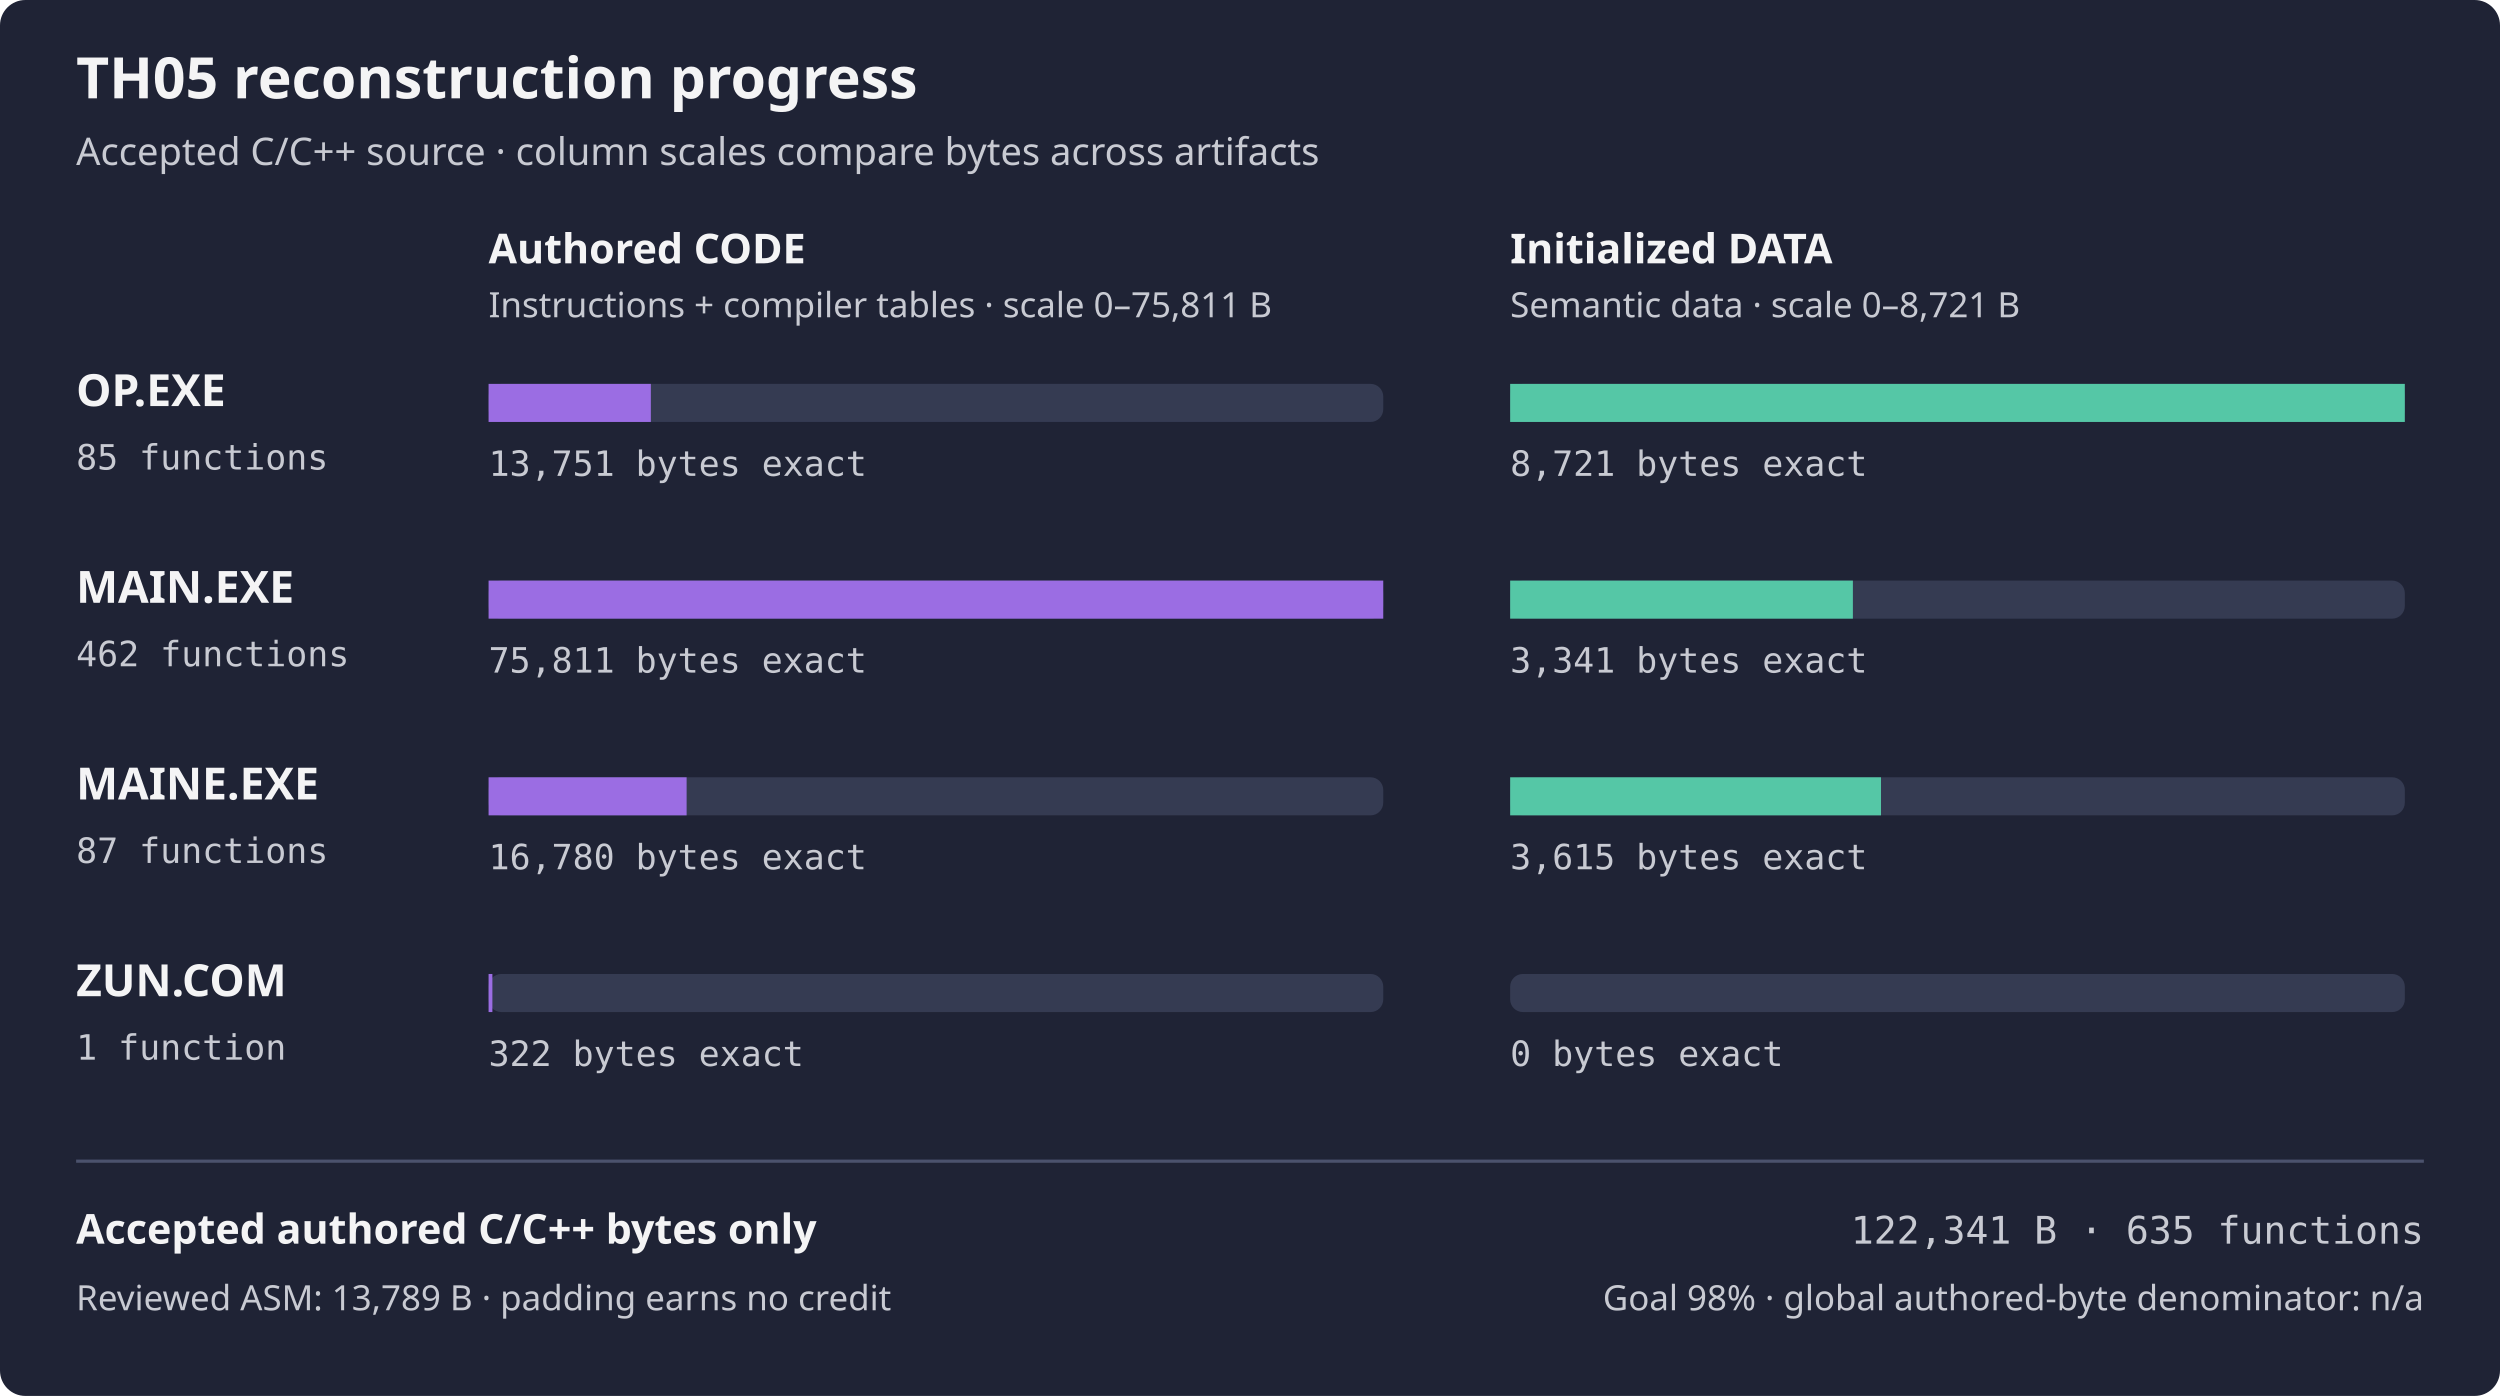
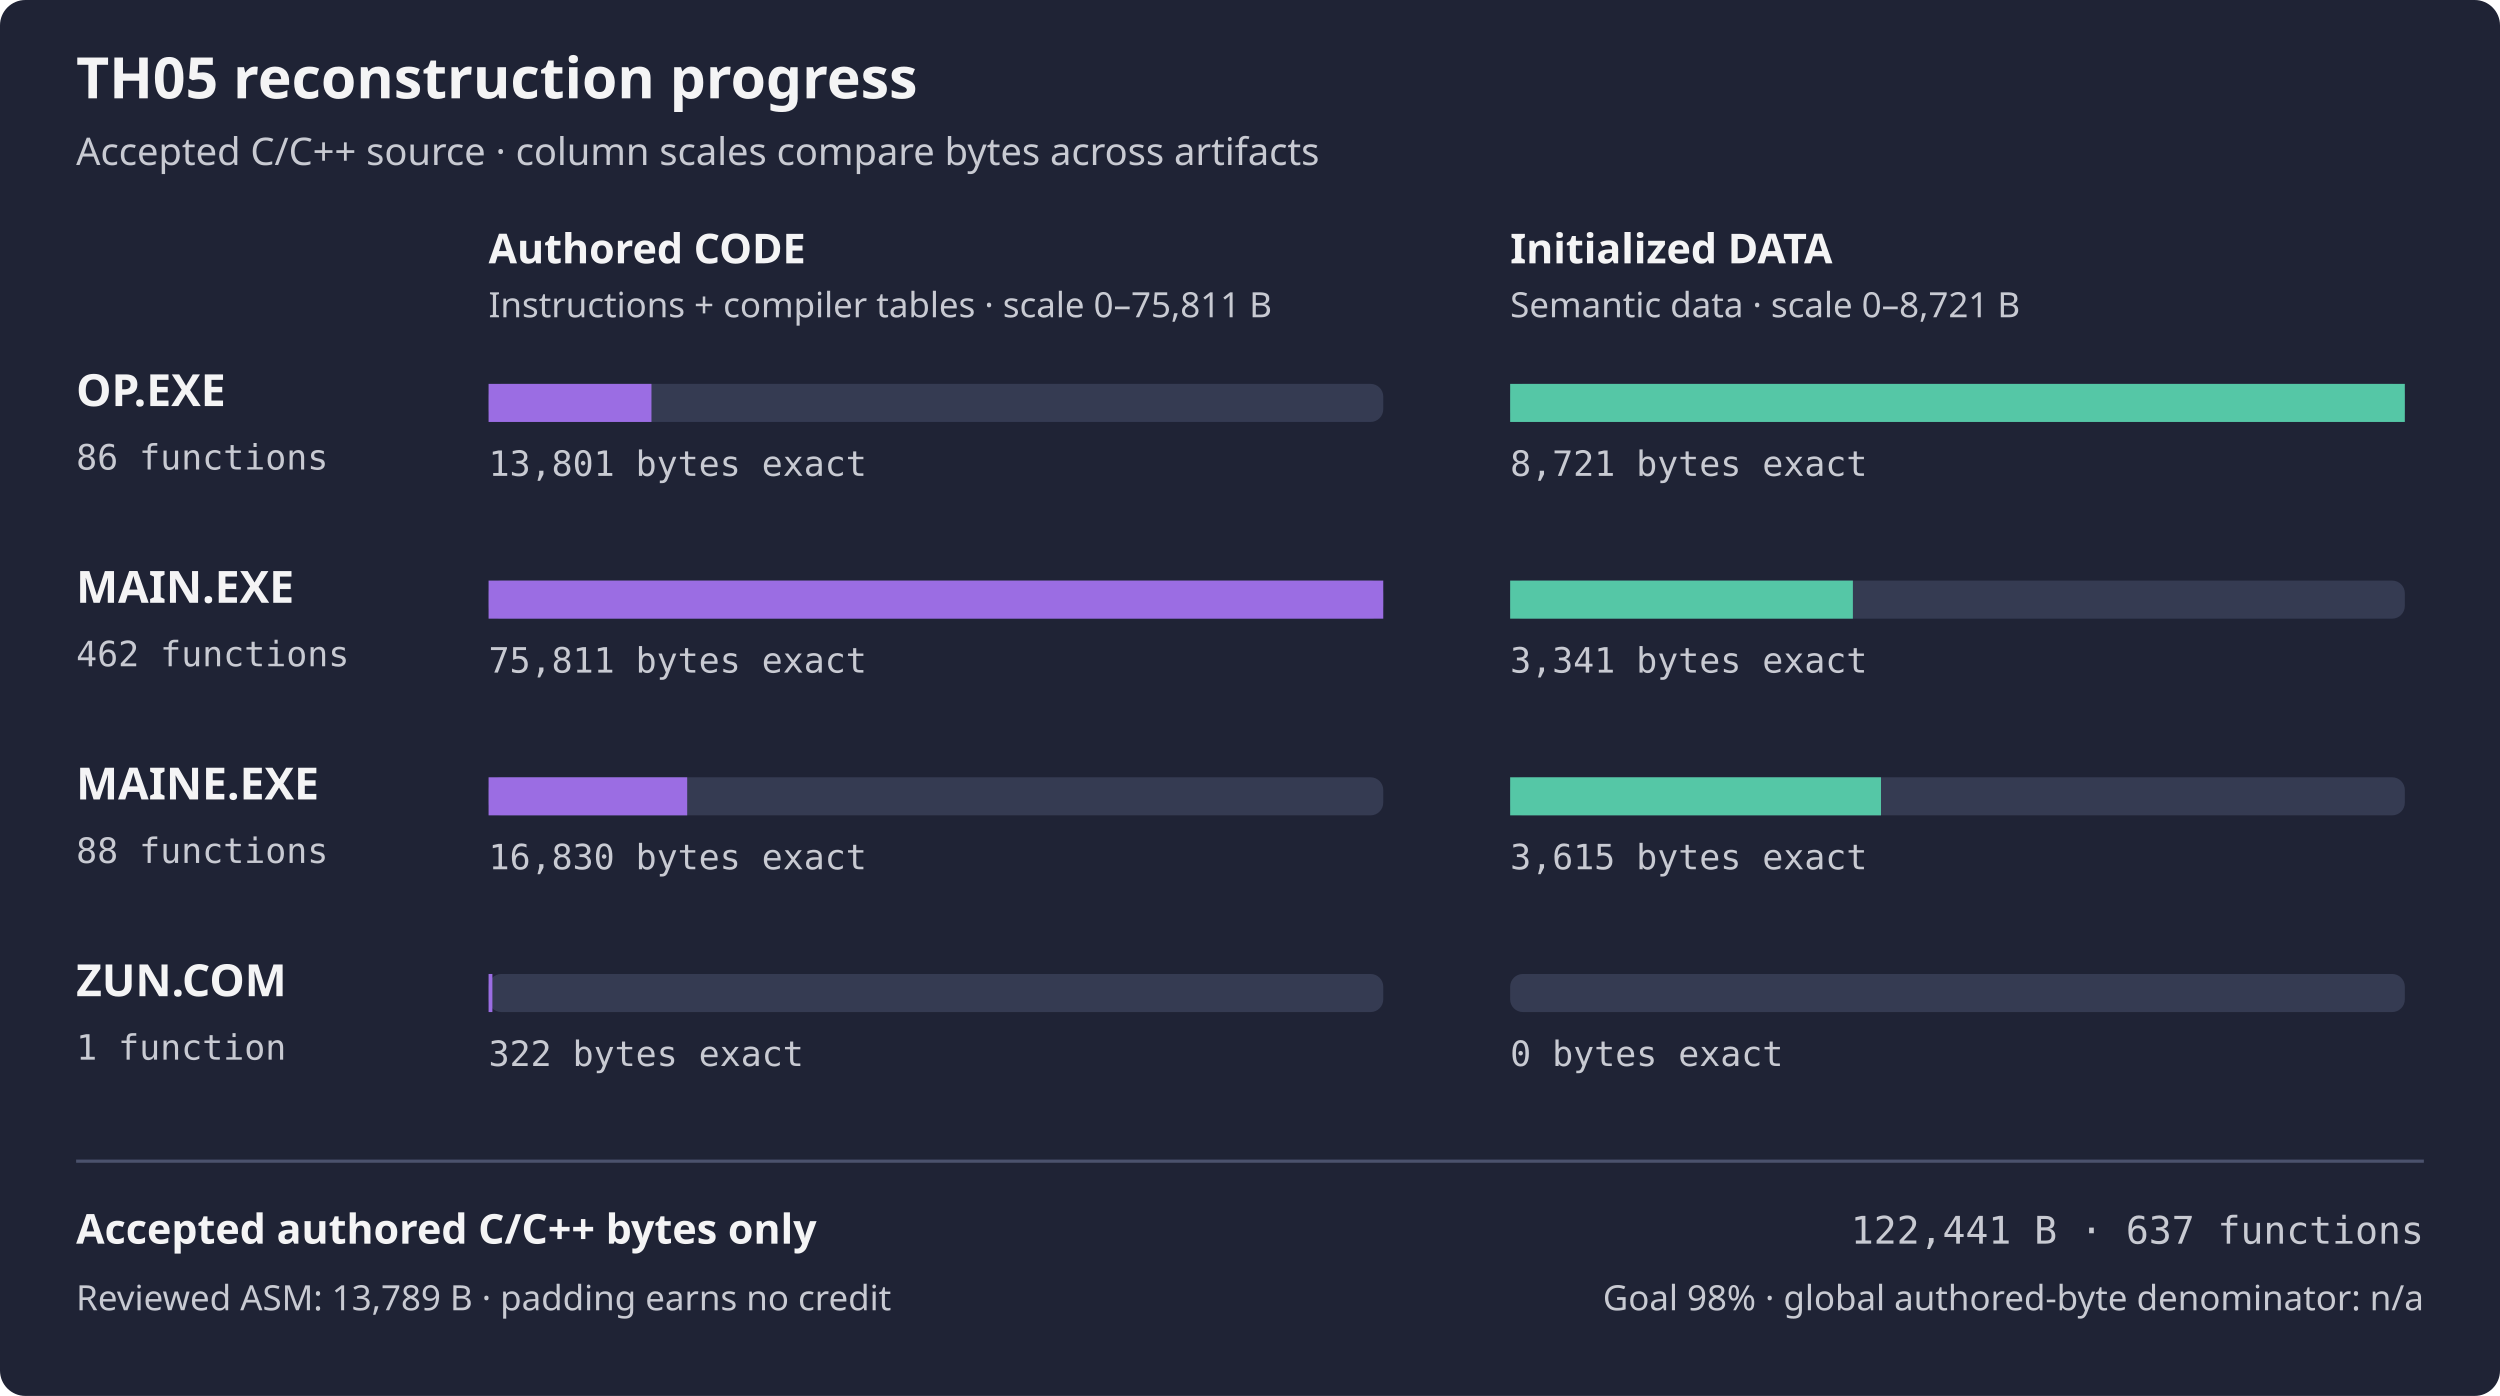
<svg xmlns="http://www.w3.org/2000/svg" width="788" height="440" viewBox="0 0 788 440" role="img" aria-labelledby="title desc">
  <rect width="788" height="440" rx="8" fill="#1f2335" />
  <text x="24" y="31" fill="#f4f4f5" font-family="sans-serif" font-size="18" font-weight="600">TH05 reconstruction progress</text>
  <text x="24" y="52" fill="#c8cad2" font-family="sans-serif" font-size="12">Accepted C/C++ source · column scales compare bytes across artifacts</text>
  <text x="154" y="83" fill="#f4f4f5" font-family="sans-serif" font-size="13" font-weight="600">Authored CODE</text>
  <text x="476" y="83" fill="#f4f4f5" font-family="sans-serif" font-size="13" font-weight="600">Initialized DATA</text>
  <text x="154" y="100" fill="#c8cad2" font-family="sans-serif" font-size="11">Instructions + compiler tables · scale 0–75,811 B</text>
  <text x="476" y="100" fill="#c8cad2" font-family="sans-serif" font-size="11">Semantic data · scale 0–8,721 B</text>
  <text x="24" y="128" fill="#f4f4f5" font-family="sans-serif" font-size="14" font-weight="600">OP.EXE</text>
-   <text x="24" y="148" fill="#c8cad2" font-family="monospace" font-size="11">85 functions</text>
+   <text x="24" y="148" fill="#c8cad2" font-family="monospace" font-size="11">86 functions</text>
  <rect x="154" y="121" width="282" height="12" rx="4" fill="#353b52" />
-   <rect x="154" y="121" width="51.15" height="12" fill="#9b6de3" />
+   <rect x="154" y="121" width="51.34" height="12" fill="#9b6de3" />
  <rect x="476" y="121" width="282" height="12" rx="4" fill="#353b52" />
  <rect x="476" y="121" width="282.00" height="12" fill="#55c7a6" />
-   <text x="154" y="150" fill="#c8cad2" font-family="monospace" font-size="11">13,751 bytes exact</text>
+   <text x="154" y="150" fill="#c8cad2" font-family="monospace" font-size="11">13,801 bytes exact</text>
  <text x="476" y="150" fill="#c8cad2" font-family="monospace" font-size="11">8,721 bytes exact</text>
  <text x="24" y="190" fill="#f4f4f5" font-family="sans-serif" font-size="14" font-weight="600">MAIN.EXE</text>
  <text x="24" y="210" fill="#c8cad2" font-family="monospace" font-size="11">462 functions</text>
  <rect x="154" y="183" width="282" height="12" rx="4" fill="#353b52" />
  <rect x="154" y="183" width="282.00" height="12" fill="#9b6de3" />
  <rect x="476" y="183" width="282" height="12" rx="4" fill="#353b52" />
  <rect x="476" y="183" width="108.03" height="12" fill="#55c7a6" />
  <text x="154" y="212" fill="#c8cad2" font-family="monospace" font-size="11">75,811 bytes exact</text>
  <text x="476" y="212" fill="#c8cad2" font-family="monospace" font-size="11">3,341 bytes exact</text>
  <text x="24" y="252" fill="#f4f4f5" font-family="sans-serif" font-size="14" font-weight="600">MAINE.EXE</text>
-   <text x="24" y="272" fill="#c8cad2" font-family="monospace" font-size="11">87 functions</text>
+   <text x="24" y="272" fill="#c8cad2" font-family="monospace" font-size="11">88 functions</text>
  <rect x="154" y="245" width="282" height="12" rx="4" fill="#353b52" />
-   <rect x="154" y="245" width="62.42" height="12" fill="#9b6de3" />
+   <rect x="154" y="245" width="62.60" height="12" fill="#9b6de3" />
  <rect x="476" y="245" width="282" height="12" rx="4" fill="#353b52" />
  <rect x="476" y="245" width="116.89" height="12" fill="#55c7a6" />
-   <text x="154" y="274" fill="#c8cad2" font-family="monospace" font-size="11">16,780 bytes exact</text>
+   <text x="154" y="274" fill="#c8cad2" font-family="monospace" font-size="11">16,830 bytes exact</text>
  <text x="476" y="274" fill="#c8cad2" font-family="monospace" font-size="11">3,615 bytes exact</text>
  <text x="24" y="314" fill="#f4f4f5" font-family="sans-serif" font-size="14" font-weight="600">ZUN.COM</text>
  <text x="24" y="334" fill="#c8cad2" font-family="monospace" font-size="11">1 function</text>
  <rect x="154" y="307" width="282" height="12" rx="4" fill="#353b52" />
  <rect x="154" y="307" width="1.20" height="12" fill="#9b6de3" />
  <rect x="476" y="307" width="282" height="12" rx="4" fill="#353b52" />
  <rect x="476" y="307" width="0.00" height="12" fill="#55c7a6" />
  <text x="154" y="336" fill="#c8cad2" font-family="monospace" font-size="11">322 bytes exact</text>
  <text x="476" y="336" fill="#c8cad2" font-family="monospace" font-size="11">0 bytes exact</text>
  <path d="M24 366 H764" stroke="#4b526d" />
  <text x="24" y="392" fill="#f4f4f5" font-family="sans-serif" font-size="13" font-weight="600">Accepted authored C/C++ bytes only</text>
-   <text x="764" y="392" fill="#c8cad2" font-family="monospace" text-anchor="end" font-size="12">122,341 B · 635 functions</text>
+   <text x="764" y="392" fill="#c8cad2" font-family="monospace" text-anchor="end" font-size="12">122,441 B · 637 functions</text>
  <text x="24" y="413" fill="#c8cad2" font-family="sans-serif" font-size="11">Reviewed ASM: 13,789 B · padding earns no credit</text>
  <text x="764" y="413" fill="#c8cad2" font-family="sans-serif" text-anchor="end" font-size="11">Goal 98% · global authored-byte denominator: n/a</text>
</svg>
